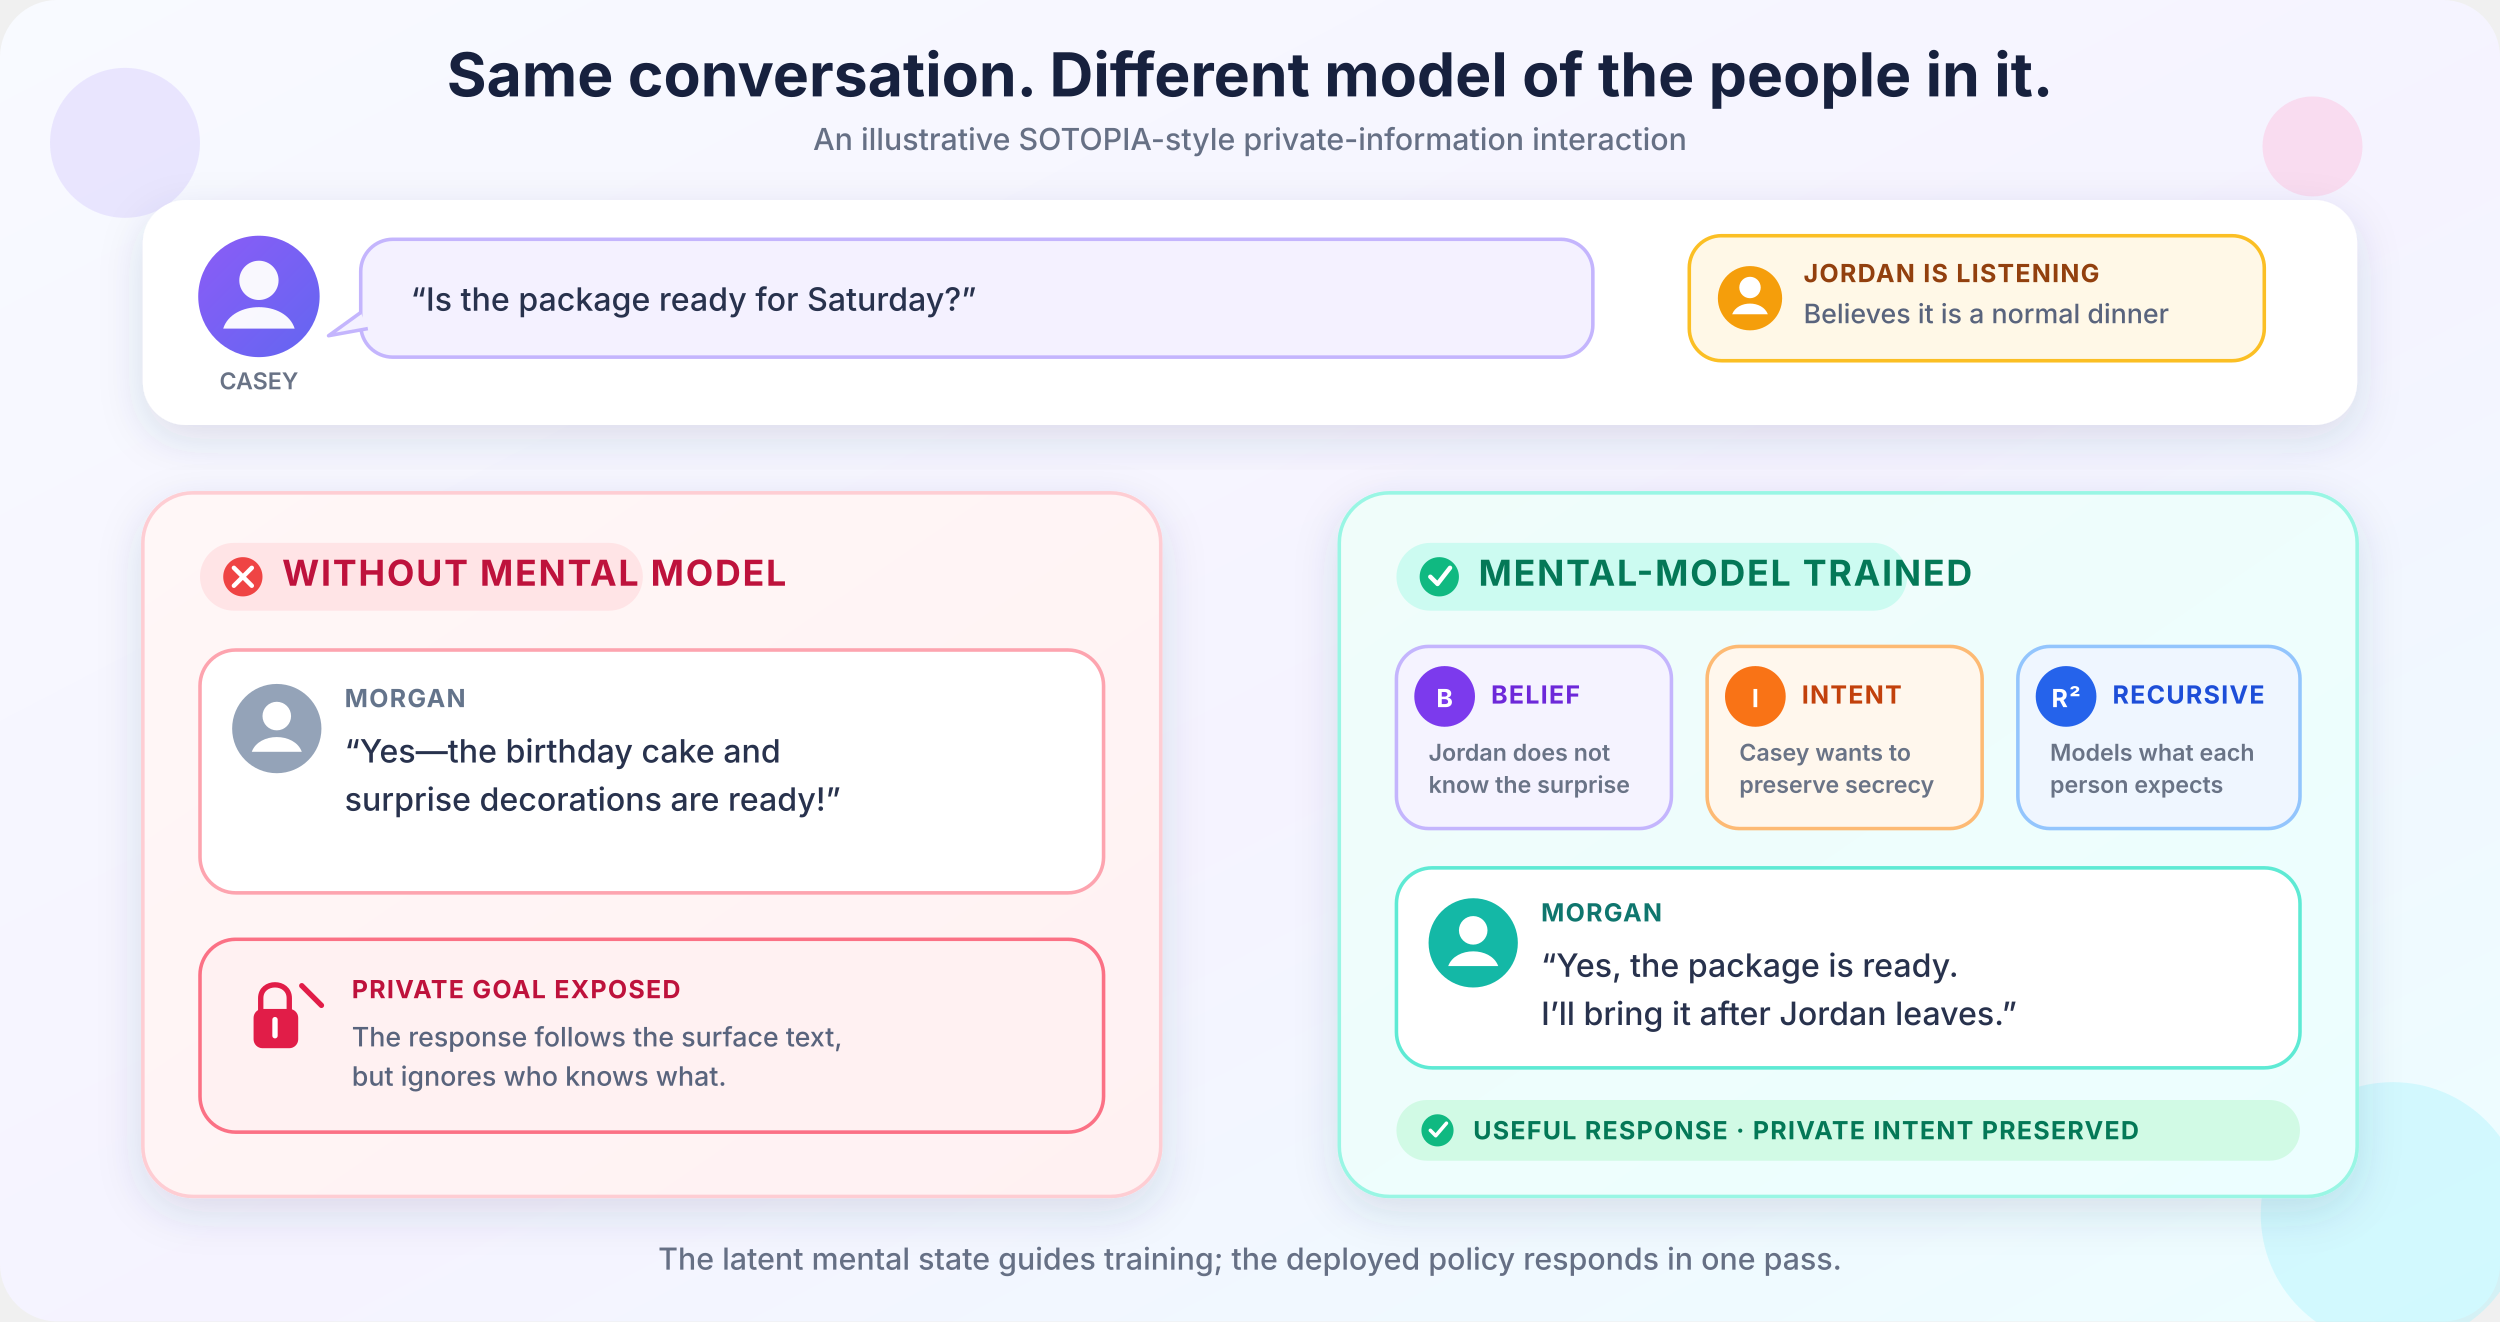
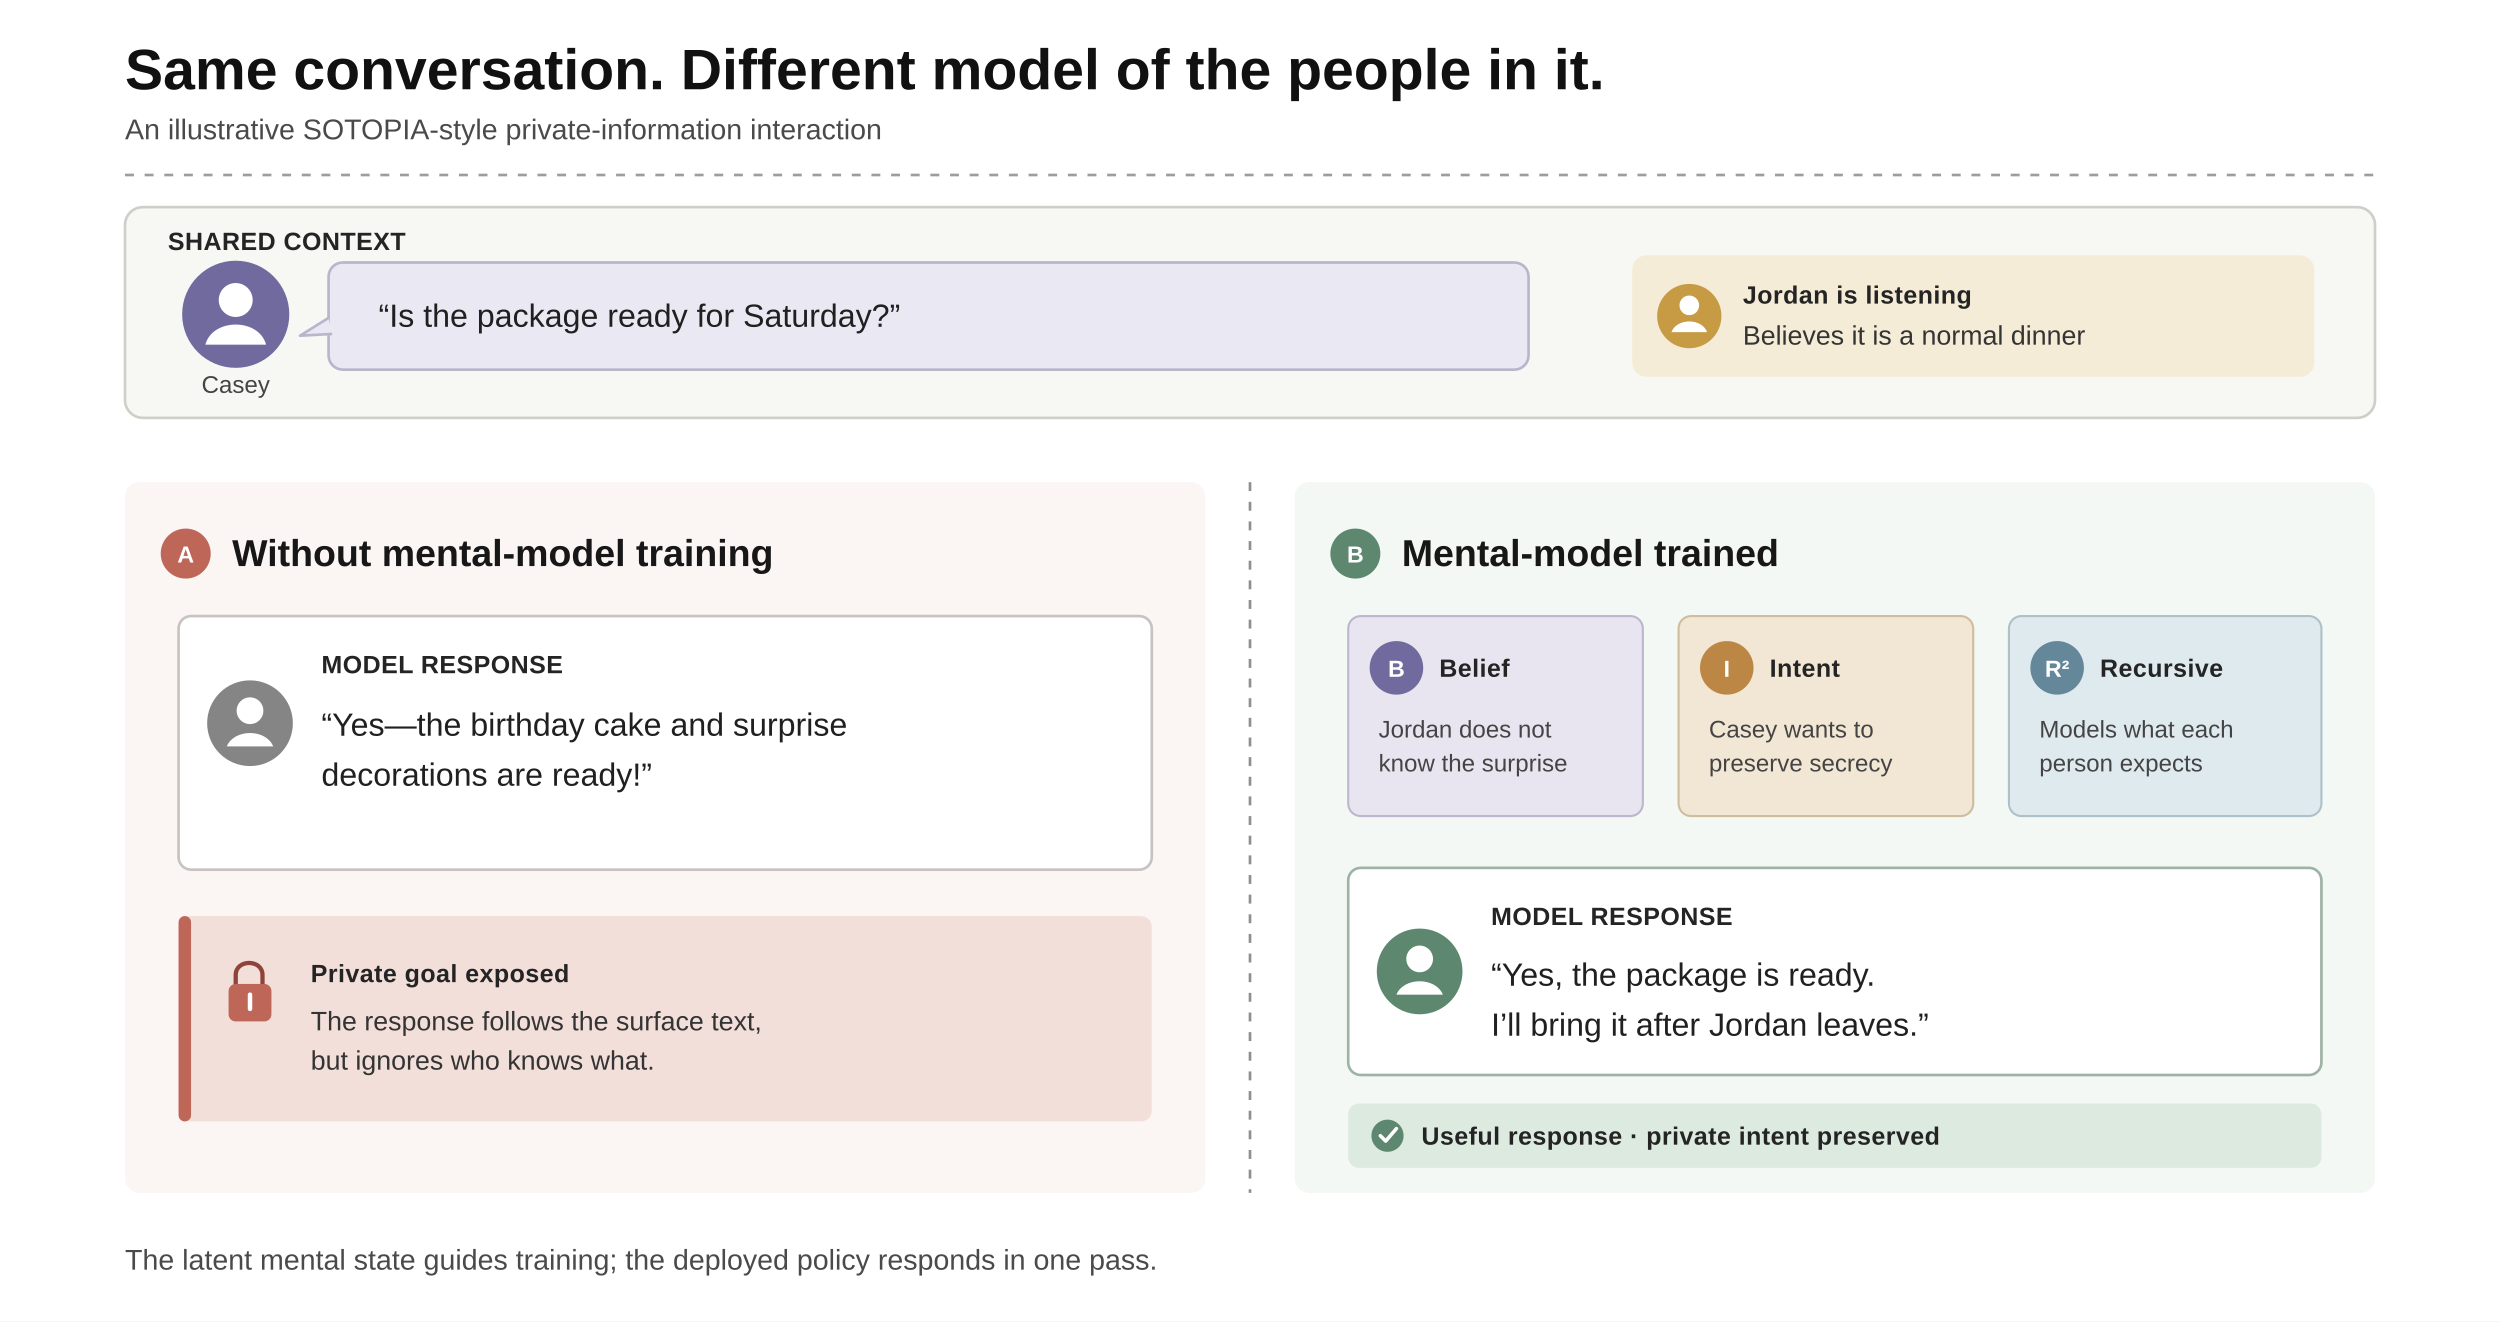
<svg xmlns="http://www.w3.org/2000/svg" width="1400" height="740" viewBox="0 0 1400 740" role="img" aria-labelledby="title description">
  <defs>
-     <linearGradient id="canvas" x1="0" y1="0" x2="1" y2="1">
-       <stop offset="0%" stop-color="#F8FAFF" />
-       <stop offset="55%" stop-color="#F5F3FF" />
-       <stop offset="100%" stop-color="#ECFEFF" />
-     </linearGradient>
-     <linearGradient id="casey" x1="0" y1="0" x2="1" y2="1">
-       <stop offset="0%" stop-color="#8B5CF6" />
-       <stop offset="100%" stop-color="#6366F1" />
-     </linearGradient>
-     <linearGradient id="plainPanel" x1="0" y1="0" x2="1" y2="1">
-       <stop offset="0%" stop-color="#FFF7F7" />
-       <stop offset="100%" stop-color="#FFF1F2" />
-     </linearGradient>
-     <linearGradient id="mentalPanel" x1="0" y1="0" x2="1" y2="1">
-       <stop offset="0%" stop-color="#F0FDFA" />
-       <stop offset="100%" stop-color="#ECFEFF" />
-     </linearGradient>
-     <filter id="shadow" x="-20%" y="-20%" width="140%" height="140%">
-       <feDropShadow dx="0" dy="8" stdDeviation="12" flood-color="#34416A" flood-opacity="0.14" />
-     </filter>
    <style>
-       .title { font: 700 34px Inter, ui-sans-serif, system-ui, -apple-system, sans-serif; fill: #17213E; }
-       .subtitle { font: 500 17px Inter, ui-sans-serif, system-ui, -apple-system, sans-serif; fill: #667085; }
-       .panel-title { font: 700 20px Inter, ui-sans-serif, system-ui, -apple-system, sans-serif; letter-spacing: 1px; }
-       .label { font: 700 14px Inter, ui-sans-serif, system-ui, -apple-system, sans-serif; letter-spacing: 0.7px; }
-       .body { font: 500 18px Inter, ui-sans-serif, system-ui, -apple-system, sans-serif; fill: #28324D; }
-       .small { font: 500 15px Inter, ui-sans-serif, system-ui, -apple-system, sans-serif; fill: #59647D; }
-       .tiny { font: 600 13px Inter, ui-sans-serif, system-ui, -apple-system, sans-serif; fill: #697386; }
+       .title { font-family: "Helvetica Neue", Arial, sans-serif; font-size: 32px; font-weight: 700; fill: #111111; }
+       .subtitle { font-family: "Helvetica Neue", Arial, sans-serif; font-size: 16px; font-weight: 400; fill: #4A4A4A; }
+       .section { font-family: "Helvetica Neue", Arial, sans-serif; font-size: 21px; font-weight: 700; fill: #171717; }
+       .label { font-family: "Helvetica Neue", Arial, sans-serif; font-size: 14px; font-weight: 700; fill: #242424; letter-spacing: 0.25px; }
+       .body { font-family: "Helvetica Neue", Arial, sans-serif; font-size: 18px; font-weight: 400; fill: #202020; }
+       .small { font-family: "Helvetica Neue", Arial, sans-serif; font-size: 15px; font-weight: 400; fill: #343434; }
+       .note { font-family: "Helvetica Neue", Arial, sans-serif; font-size: 13.5px; font-weight: 400; fill: #444444; }
+       .marker { font-family: "Helvetica Neue", Arial, sans-serif; font-size: 13px; font-weight: 700; fill: #FFFFFF; }
    </style>
  </defs>
-   <rect width="1400" height="740" rx="32" fill="url(#canvas)" />
-   <circle cx="70" cy="80" r="42" fill="#DDD6FE" opacity="0.55" />
-   <circle cx="1340" cy="680" r="74" fill="#A5F3FC" opacity="0.38" />
-   <circle cx="1295" cy="82" r="28" fill="#FBCFE8" opacity="0.65" />
-   <text x="700" y="54" text-anchor="middle" class="title">Same conversation. Different model of the people in it.</text>
-   <text x="700" y="84" text-anchor="middle" class="subtitle">An illustrative SOTOPIA-style private-information interaction</text>
-   <g filter="url(#shadow)">
-     <rect x="80" y="112" width="1240" height="126" rx="24" fill="#FFFFFF" />
+   <rect width="1400" height="740" fill="#FFFFFF" />
+   <text x="70" y="50" class="title">Same conversation. Different model of the people in it.</text>
+   <text x="70" y="78" class="subtitle">An illustrative SOTOPIA-style private-information interaction</text>
+   <line x1="70" y1="98" x2="1330" y2="98" stroke="#9D9D9D" stroke-width="1.5" stroke-dasharray="5 6" />
+   <rect x="70" y="116" width="1260" height="118" rx="10" fill="#F7F7F4" stroke="#CFCFC9" stroke-width="1.5" />
+   <text x="94" y="140" class="label">SHARED CONTEXT</text>
+   <circle cx="132" cy="176" r="30" fill="#716A9E" />
+   <circle cx="132" cy="168" r="9.5" fill="#FFFFFF" />
+   <path d="M115 193 C119 178 145 178 149 193" fill="#FFFFFF" />
+   <text x="132" y="220" text-anchor="middle" class="note">Casey</text>
+   <rect x="184" y="147" width="672" height="60" rx="8" fill="#EAE8F2" stroke="#B9B5CD" stroke-width="1.5" />
+   <path d="M184 178 L168 188 L186 187" fill="#EAE8F2" stroke="#B9B5CD" stroke-width="1.5" stroke-linejoin="round" />
+   <text x="212" y="183" class="body">“Is the package ready for Saturday?”</text>
+   <rect x="914" y="143" width="382" height="68" rx="8" fill="#F5ECD7" />
+   <circle cx="946" cy="177" r="18" fill="#C79B43" />
+   <circle cx="946" cy="171" r="5.5" fill="#FFFFFF" />
+   <path d="M936 186 C939 178 953 178 956 186" fill="#FFFFFF" />
+   <text x="976" y="170" class="label">Jordan is listening</text>
+   <text x="976" y="193" class="small">Believes it is a normal dinner</text>
+   <rect x="70" y="270" width="605" height="398" rx="8" fill="#FBF6F4" />
+   <rect x="725" y="270" width="605" height="398" rx="8" fill="#F3F8F4" />
+   <line x1="700" y1="270" x2="700" y2="668" stroke="#8F8F8F" stroke-width="1.5" stroke-dasharray="5 6" />
+   <circle cx="104" cy="310" r="14" fill="#BE6658" />
+   <text x="104" y="315" text-anchor="middle" class="marker">A</text>
+   <text x="130" y="317" class="section">Without mental-model training</text>
+   <rect x="100" y="345" width="545" height="142" rx="7" fill="#FFFFFF" stroke="#C8C3C1" stroke-width="1.5" />
+   <circle cx="140" cy="405" r="24" fill="#858585" />
+   <circle cx="140" cy="398" r="7.5" fill="#FFFFFF" />
+   <path d="M127 418 C131 408 149 408 153 418" fill="#FFFFFF" />
+   <text x="180" y="377" class="label">MODEL RESPONSE</text>
+   <text x="180" y="412" class="body">
+     <tspan x="180" dy="0">“Yes—the birthday cake and surprise</tspan>
+     <tspan x="180" dy="28">decorations are ready!”</tspan>
+   </text>
+   <rect x="100" y="513" width="545" height="115" rx="6" fill="#F3DFDA" />
+   <rect x="100" y="513" width="7" height="115" rx="3.5" fill="#BE6658" />
+   <g transform="translate(128 535)">
+     <path d="M4 17 V11 C4 2 19 2 19 11 V17" fill="none" stroke="#8E4439" stroke-width="2.4" stroke-linecap="round" />
+     <rect x="0" y="16" width="24" height="21" rx="4" fill="#BE6658" />
+     <path d="M12 22 V30" stroke="#FFFFFF" stroke-width="2.5" stroke-linecap="round" />
  </g>
-   <circle cx="145" cy="166" r="34" fill="url(#casey)" />
-   <circle cx="145" cy="157" r="11" fill="#FFFFFF" opacity="0.95" />
-   <path d="M125 184 C130 168 160 168 165 184" fill="#FFFFFF" opacity="0.95" />
-   <text x="145" y="218" text-anchor="middle" class="tiny">CASEY</text>
-   <rect x="202" y="134" width="690" height="66" rx="18" fill="#F4F1FF" stroke="#C4B5FD" stroke-width="2" />
-   <path d="M202 175 L184 188 L206 184" fill="#F4F1FF" stroke="#C4B5FD" stroke-width="2" stroke-linejoin="round" />
-   <text x="230" y="174" class="body">“Is the package ready for Saturday?”</text>
-   <rect x="946" y="132" width="322" height="70" rx="18" fill="#FFF8E7" stroke="#FBBF24" stroke-width="2" />
-   <circle cx="980" cy="167" r="18" fill="#F59E0B" />
-   <circle cx="980" cy="161" r="6" fill="#FFFFFF" />
-   <path d="M970 176 C973 168 987 168 990 176" fill="#FFFFFF" />
-   <text x="1010" y="158" class="label" fill="#92400E">JORDAN IS LISTENING</text>
-   <text x="1010" y="181" class="small">Believes it is a normal dinner</text>
-   <g filter="url(#shadow)">
-     <rect x="80" y="276" width="570" height="394" rx="28" fill="url(#plainPanel)" stroke="#FECDD3" stroke-width="2" />
-     <rect x="750" y="276" width="570" height="394" rx="28" fill="url(#mentalPanel)" stroke="#99F6E4" stroke-width="2" />
-   </g>
-   <rect x="112" y="304" width="248" height="38" rx="19" fill="#FFE4E6" />
-   <circle cx="136" cy="323" r="11" fill="#EF4444" />
-   <path d="M131 318 L141 328 M141 318 L131 328" stroke="#FFFFFF" stroke-width="2.5" stroke-linecap="round" />
-   <text x="158" y="328" class="panel-title" fill="#BE123C">WITHOUT MENTAL MODEL</text>
-   <rect x="112" y="364" width="506" height="136" rx="20" fill="#FFFFFF" stroke="#FDA4AF" stroke-width="2" />
-   <circle cx="155" cy="408" r="25" fill="#94A3B8" />
-   <circle cx="155" cy="401" r="8" fill="#FFFFFF" />
-   <path d="M141 421 C145 410 165 410 169 421" fill="#FFFFFF" />
-   <text x="193" y="396" class="label" fill="#64748B">MORGAN</text>
-   <text x="193" y="427" class="body">
-     <tspan x="193" dy="0">“Yes—the birthday cake and</tspan>
-     <tspan x="193" dy="27">surprise decorations are ready!”</tspan>
+   <text x="174" y="550" class="label">Private goal exposed</text>
+   <text x="174" y="577" class="small">
+     <tspan x="174" dy="0">The response follows the surface text,</tspan>
+     <tspan x="174" dy="22">but ignores who knows what.</tspan>
  </text>
-   <rect x="112" y="526" width="506" height="108" rx="20" fill="#FFF1F2" stroke="#FB7185" stroke-width="2" />
-   <g transform="translate(142 548)">
-     <path d="M4 18 V11 C4 1 20 1 20 11 V18" fill="none" stroke="#E11D48" stroke-width="3" stroke-linecap="round" />
-     <rect x="0" y="17" width="25" height="22" rx="5" fill="#E11D48" />
-     <path d="M12 23 V32" stroke="#FFFFFF" stroke-width="3" stroke-linecap="round" />
-     <path d="M27 4 L38 15" stroke="#E11D48" stroke-width="3" stroke-linecap="round" />
-   </g>
-   <text x="197" y="559" class="label" fill="#BE123C">PRIVATE GOAL EXPOSED</text>
-   <text x="197" y="586" class="small">
-     <tspan x="197" dy="0">The response follows the surface text,</tspan>
-     <tspan x="197" dy="22">but ignores who knows what.</tspan>
+   <circle cx="759" cy="310" r="14" fill="#5D876F" />
+   <text x="759" y="315" text-anchor="middle" class="marker">B</text>
+   <text x="785" y="317" class="section">Mental-model trained</text>
+   <rect x="755" y="345" width="165" height="112" rx="7" fill="#E8E5F0" stroke="#BDB7CE" stroke-width="1.2" />
+   <circle cx="782" cy="374" r="15" fill="#716A9E" />
+   <text x="782" y="379" text-anchor="middle" class="marker">B</text>
+   <text x="806" y="379" class="label">Belief</text>
+   <text x="772" y="413" class="note">
+     <tspan x="772" dy="0">Jordan does not</tspan>
+     <tspan x="772" dy="19">know the surprise</tspan>
  </text>
-   <rect x="782" y="304" width="286" height="38" rx="19" fill="#CCFBF1" />
-   <circle cx="806" cy="323" r="11" fill="#10B981" />
-   <path d="M801 323 L805 327 L812 318" fill="none" stroke="#FFFFFF" stroke-width="2.5" stroke-linecap="round" stroke-linejoin="round" />
-   <text x="828" y="328" class="panel-title" fill="#047857">MENTAL-MODEL TRAINED</text>
-   <rect x="782" y="362" width="154" height="102" rx="18" fill="#F5F3FF" stroke="#C4B5FD" stroke-width="2" />
-   <circle cx="809" cy="390" r="17" fill="#7C3AED" />
-   <text x="809" y="396" text-anchor="middle" class="label" fill="#FFFFFF">B</text>
-   <text x="835" y="394" class="label" fill="#6D28D9">BELIEF</text>
-   <text x="800" y="426" class="tiny">
-     <tspan x="800" dy="0">Jordan does not</tspan>
-     <tspan x="800" dy="18">know the surprise</tspan>
+   <rect x="940" y="345" width="165" height="112" rx="7" fill="#F2E7D4" stroke="#CFBE9D" stroke-width="1.2" />
+   <circle cx="967" cy="374" r="15" fill="#BC8745" />
+   <text x="967" y="379" text-anchor="middle" class="marker">I</text>
+   <text x="991" y="379" class="label">Intent</text>
+   <text x="957" y="413" class="note">
+     <tspan x="957" dy="0">Casey wants to</tspan>
+     <tspan x="957" dy="19">preserve secrecy</tspan>
  </text>
-   <rect x="956" y="362" width="154" height="102" rx="18" fill="#FFF7ED" stroke="#FDBA74" stroke-width="2" />
-   <circle cx="983" cy="390" r="17" fill="#F97316" />
-   <text x="983" y="396" text-anchor="middle" class="label" fill="#FFFFFF">I</text>
-   <text x="1009" y="394" class="label" fill="#C2410C">INTENT</text>
-   <text x="974" y="426" class="tiny">
-     <tspan x="974" dy="0">Casey wants to</tspan>
-     <tspan x="974" dy="18">preserve secrecy</tspan>
+   <rect x="1125" y="345" width="175" height="112" rx="7" fill="#DFEAEF" stroke="#AEC1C9" stroke-width="1.2" />
+   <circle cx="1152" cy="374" r="15" fill="#65879A" />
+   <text x="1152" y="379" text-anchor="middle" class="marker">R²</text>
+   <text x="1176" y="379" class="label">Recursive</text>
+   <text x="1142" y="413" class="note">
+     <tspan x="1142" dy="0">Models what each</tspan>
+     <tspan x="1142" dy="19">person expects</tspan>
  </text>
-   <rect x="1130" y="362" width="158" height="102" rx="18" fill="#EFF6FF" stroke="#93C5FD" stroke-width="2" />
-   <circle cx="1157" cy="390" r="17" fill="#2563EB" />
-   <text x="1157" y="396" text-anchor="middle" class="label" fill="#FFFFFF">R²</text>
-   <text x="1183" y="394" class="label" fill="#1D4ED8">RECURSIVE</text>
-   <text x="1148" y="426" class="tiny">
-     <tspan x="1148" dy="0">Models what each</tspan>
-     <tspan x="1148" dy="18">person expects</tspan>
+   <rect x="755" y="486" width="545" height="116" rx="7" fill="#FFFFFF" stroke="#9EB3A5" stroke-width="1.5" />
+   <circle cx="795" cy="544" r="24" fill="#5D876F" />
+   <circle cx="795" cy="537" r="7.5" fill="#FFFFFF" />
+   <path d="M782 557 C786 547 804 547 808 557" fill="#FFFFFF" />
+   <text x="835" y="518" class="label">MODEL RESPONSE</text>
+   <text x="835" y="552" class="body">
+     <tspan x="835" dy="0">“Yes, the package is ready.</tspan>
+     <tspan x="835" dy="28">I’ll bring it after Jordan leaves.”</tspan>
  </text>
-   <rect x="782" y="486" width="506" height="112" rx="20" fill="#FFFFFF" stroke="#5EEAD4" stroke-width="2" />
-   <circle cx="825" cy="528" r="25" fill="#14B8A6" />
-   <circle cx="825" cy="521" r="8" fill="#FFFFFF" />
-   <path d="M811 541 C815 530 835 530 839 541" fill="#FFFFFF" />
-   <text x="863" y="516" class="label" fill="#0F766E">MORGAN</text>
-   <text x="863" y="547" class="body">
-     <tspan x="863" dy="0">“Yes, the package is ready.</tspan>
-     <tspan x="863" dy="27">I’ll bring it after Jordan leaves.”</tspan>
-   </text>
-   <rect x="782" y="616" width="506" height="34" rx="17" fill="#D1FAE5" />
-   <circle cx="805" cy="633" r="9" fill="#10B981" />
-   <path d="M801 633 L804 636 L810 629" fill="none" stroke="#FFFFFF" stroke-width="2" stroke-linecap="round" stroke-linejoin="round" />
-   <text x="825" y="638" class="label" fill="#047857">USEFUL RESPONSE · PRIVATE INTENT PRESERVED</text>
-   <text x="700" y="711" text-anchor="middle" class="subtitle">The latent mental state guides training; the deployed policy responds in one pass.</text>
+   <rect x="755" y="618" width="545" height="36" rx="6" fill="#DDEADF" />
+   <circle cx="777" cy="636" r="9" fill="#5D876F" />
+   <path d="M773 636 L776 639 L782 632" fill="none" stroke="#FFFFFF" stroke-width="2" stroke-linecap="round" stroke-linejoin="round" />
+   <text x="796" y="641" class="label">Useful response · private intent preserved</text>
+   <text x="70" y="711" class="subtitle">The latent mental state guides training; the deployed policy responds in one pass.</text>
</svg>
